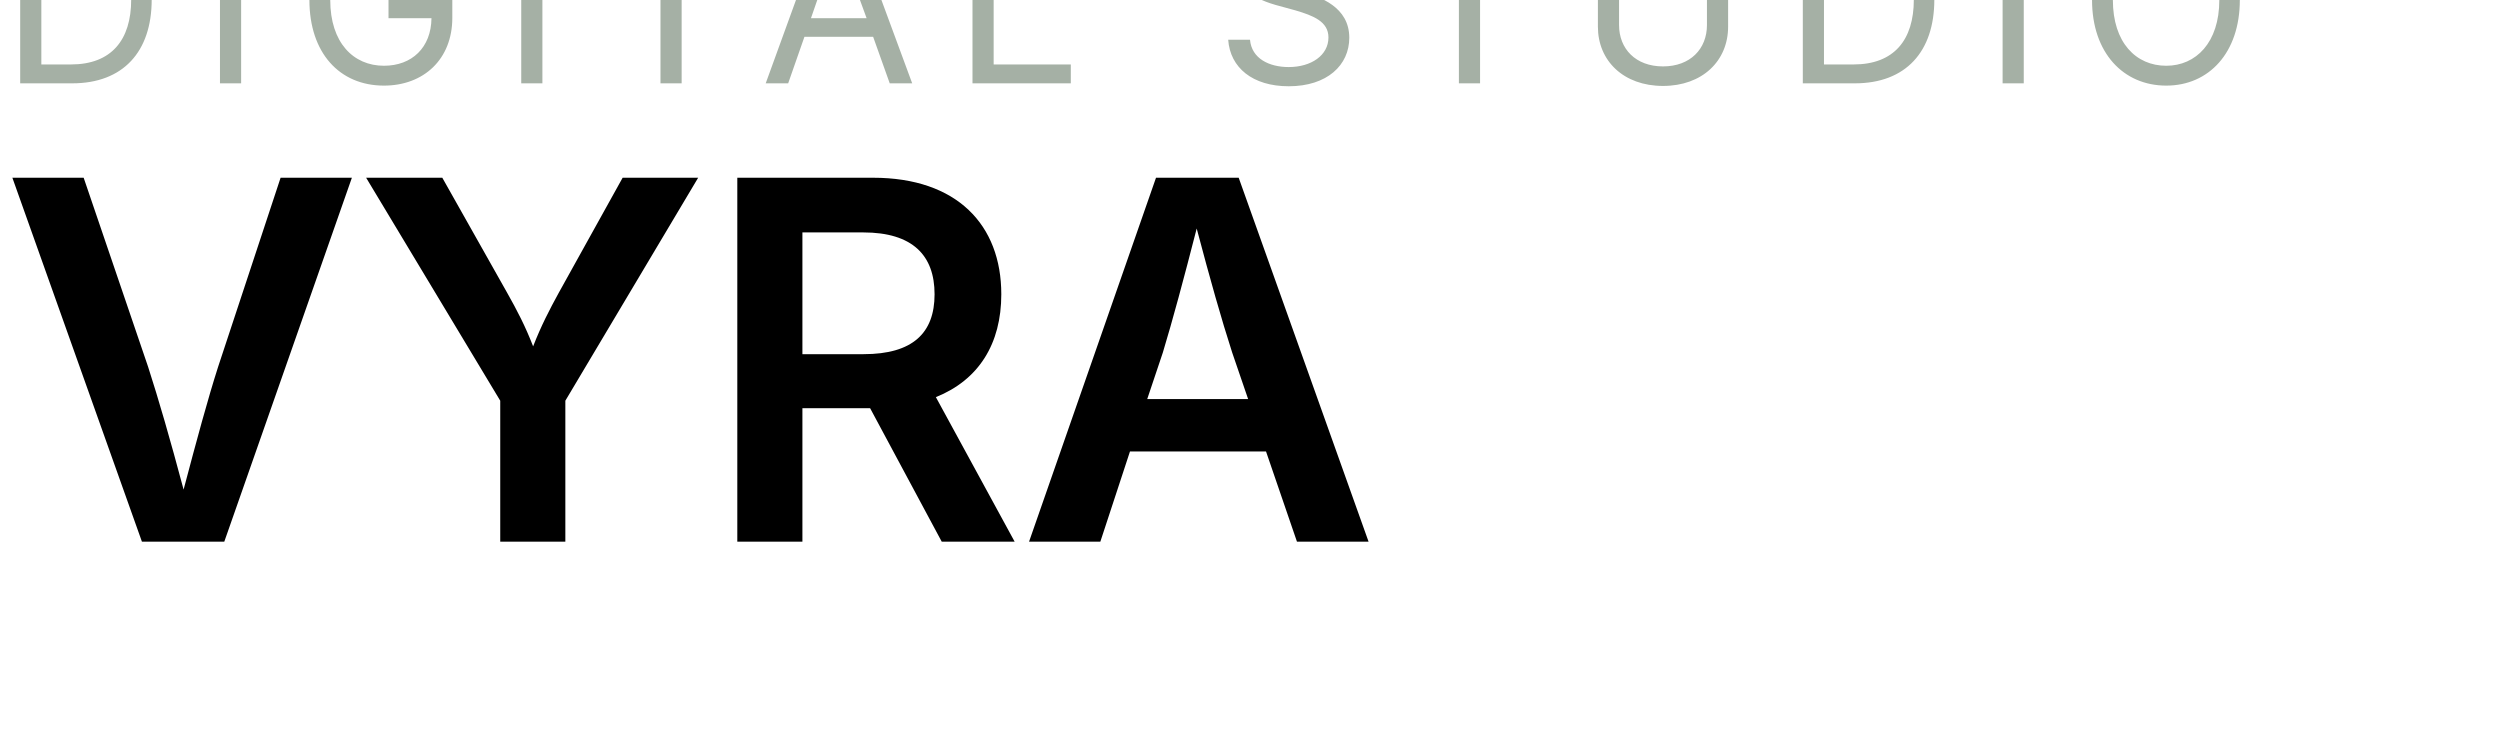
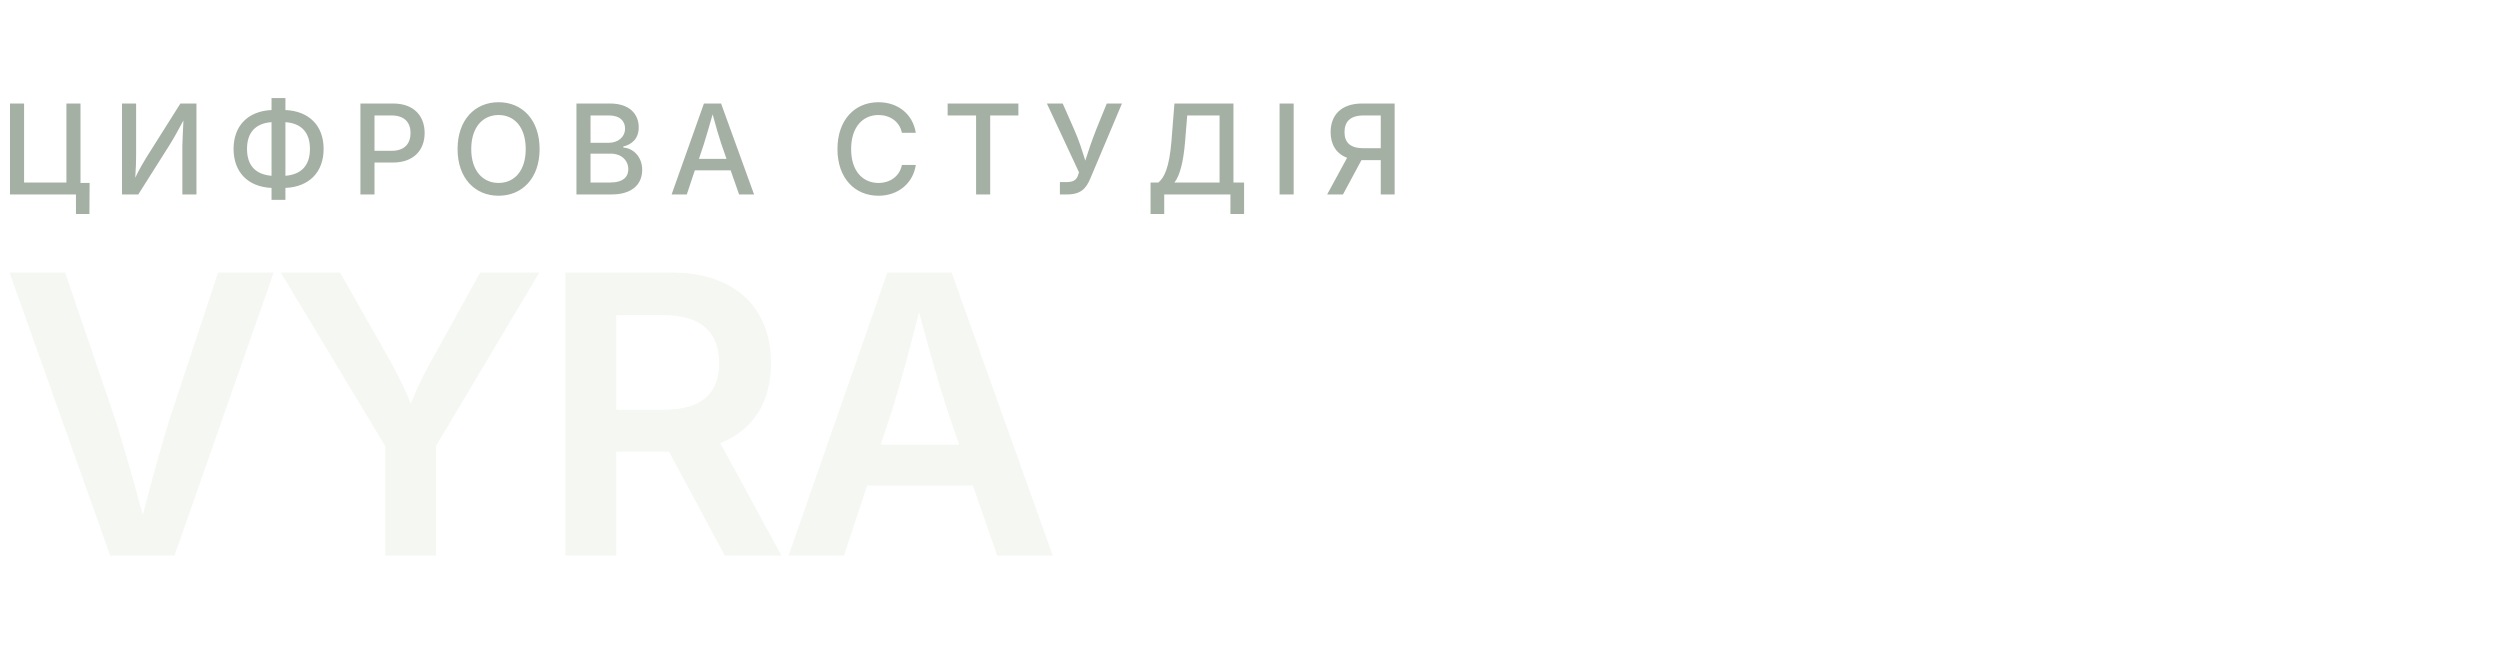
- <svg xmlns="http://www.w3.org/2000/svg" width="120" height="36" viewBox="0 0 120 36" fill="currentColor">
-   <text x="0" y="26" font-family="Inter, system-ui, sans-serif" font-size="24" font-weight="600" letter-spacing="-0.02em">
+ <svg xmlns="http://www.w3.org/2000/svg" width="180" height="48" viewBox="0 0 180 48" fill="none">
+   <text x="0" y="14" fill="#A5B0A5" font-family="Inter, system-ui, sans-serif" font-size="9" font-weight="500" letter-spacing="0.16em">
+     ЦИФРОВА СТУДІЯ
+   </text>
+   <text x="0" y="40" fill="#F4F7F2" font-family="Inter, system-ui, sans-serif" font-size="28" font-weight="600" letter-spacing="-0.03em">
    VYRA
  </text>
-   <text x="0" y="4" font-family="Inter, system-ui, sans-serif" font-size="11" font-weight="400" letter-spacing="0.15em" fill="#A5B0A5">
-     DIGITAL STUDIO
-   </text>
</svg>
